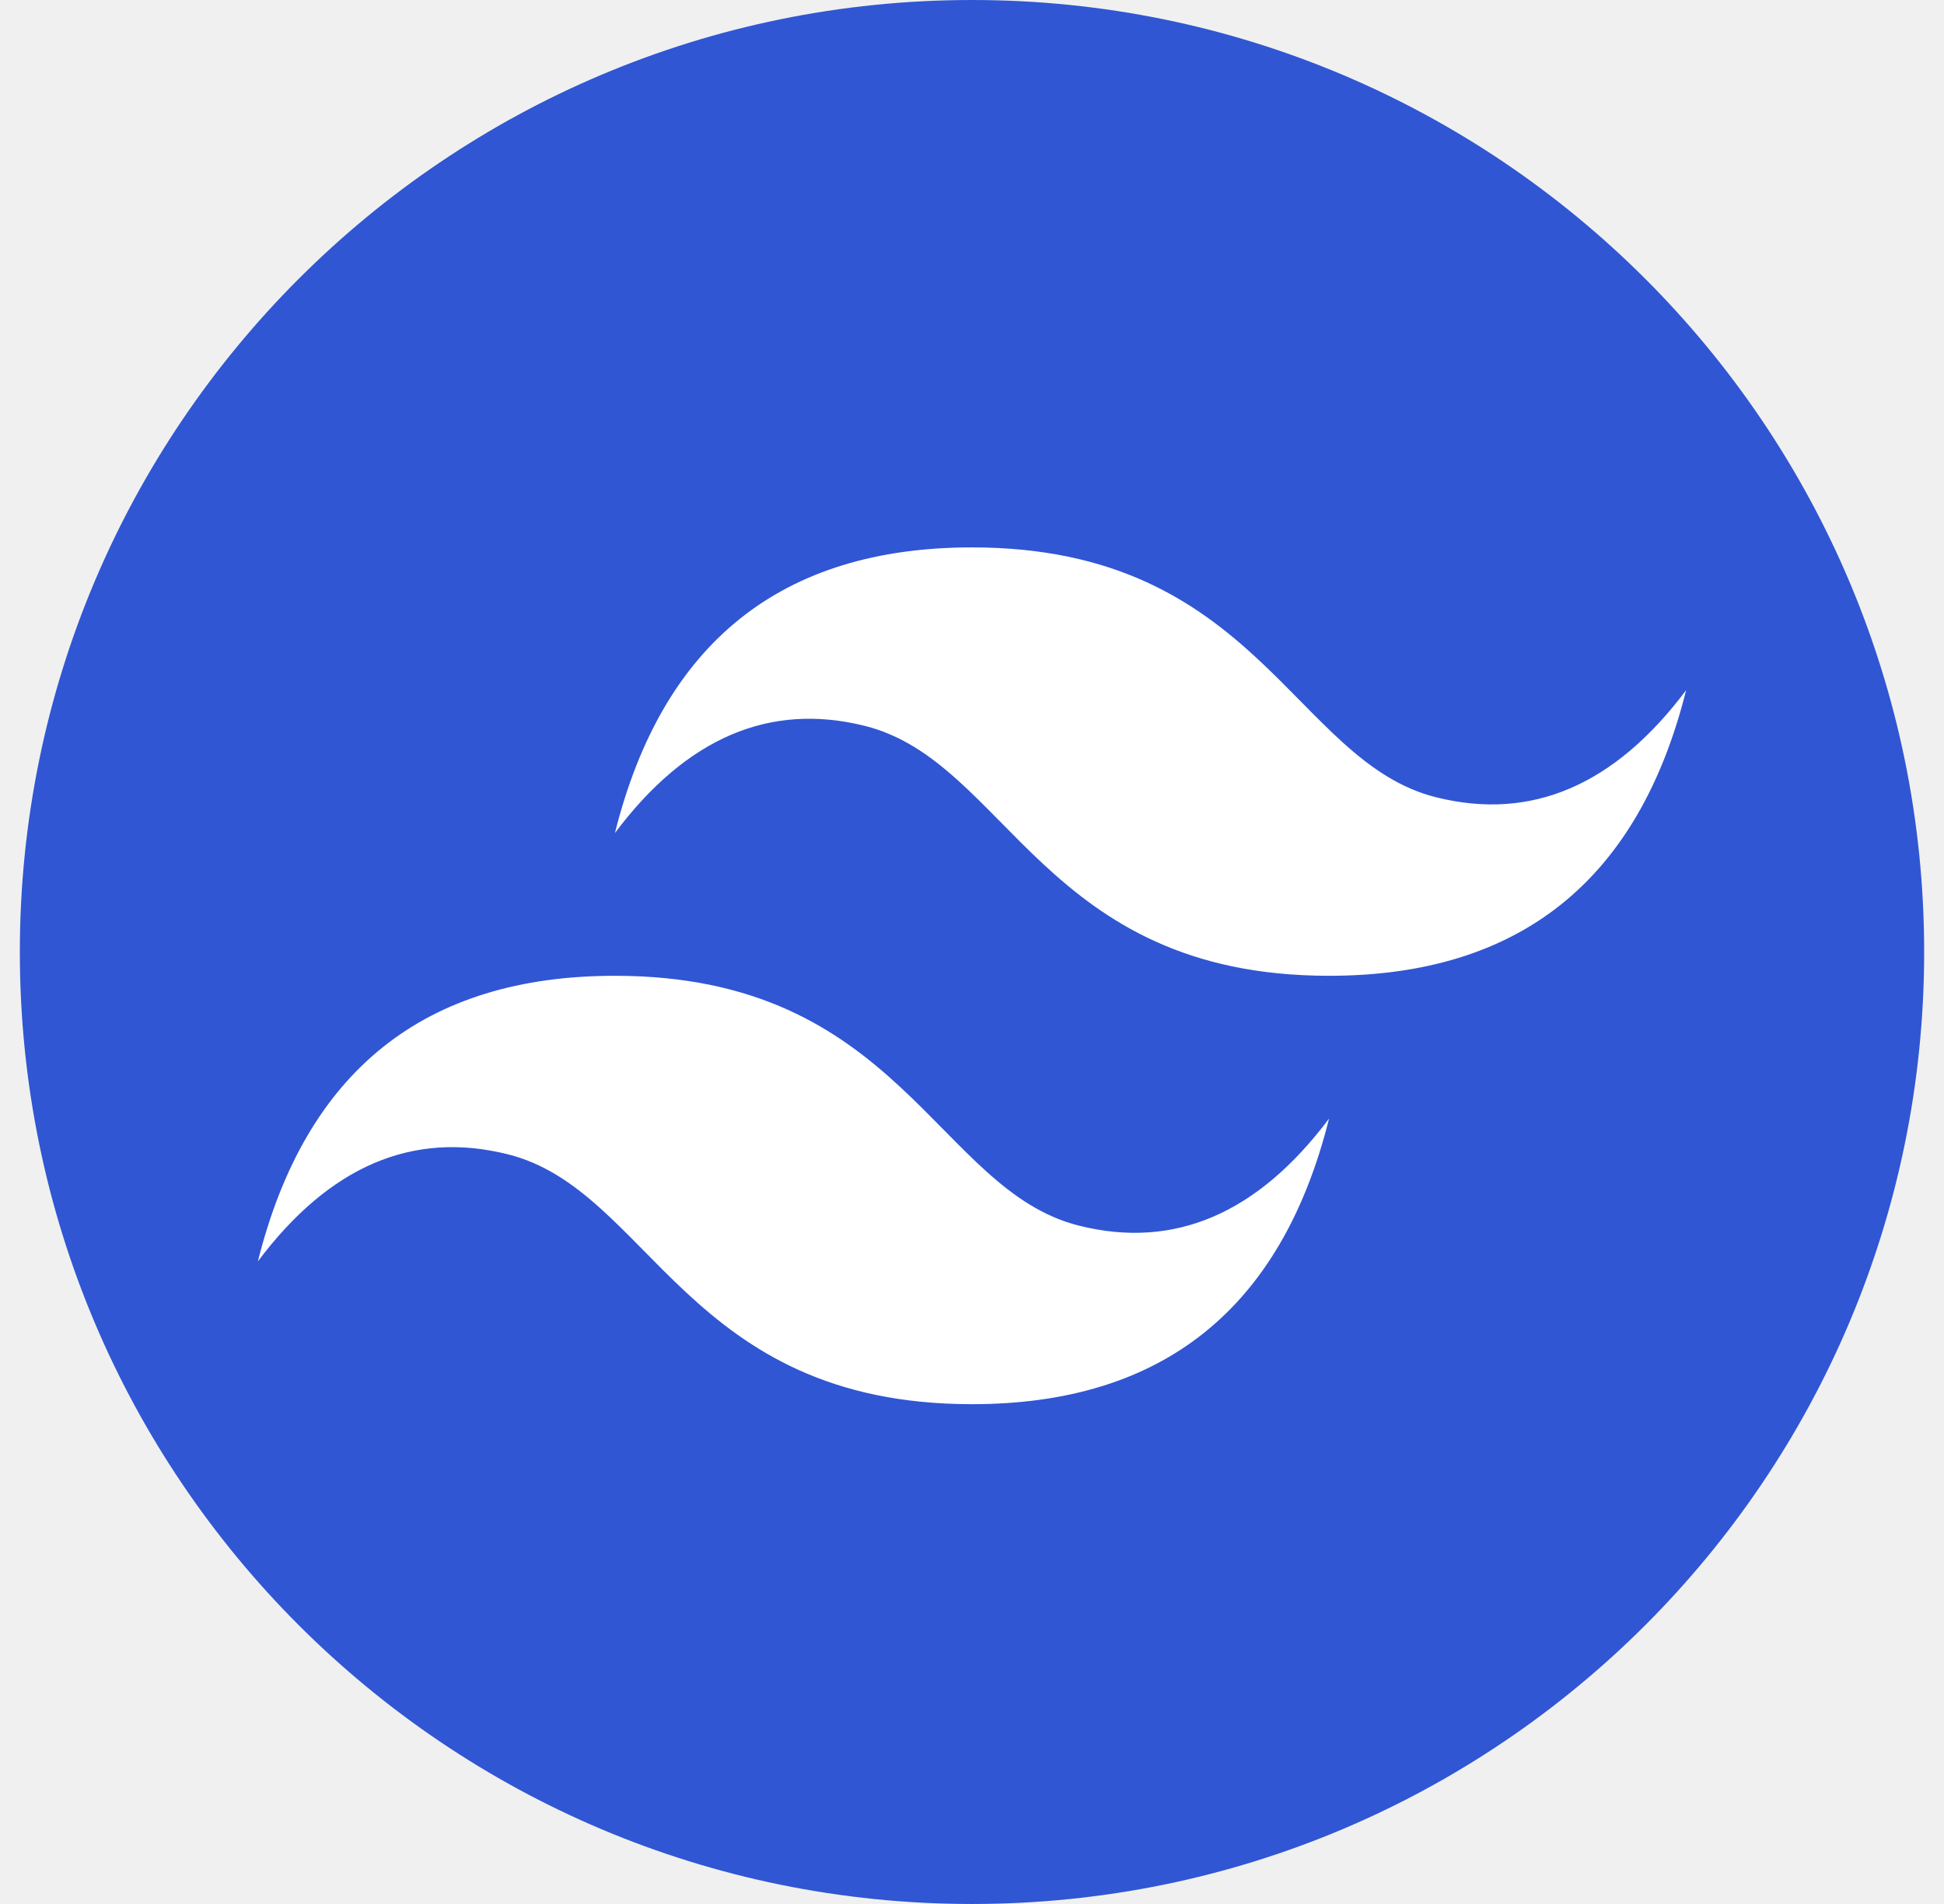
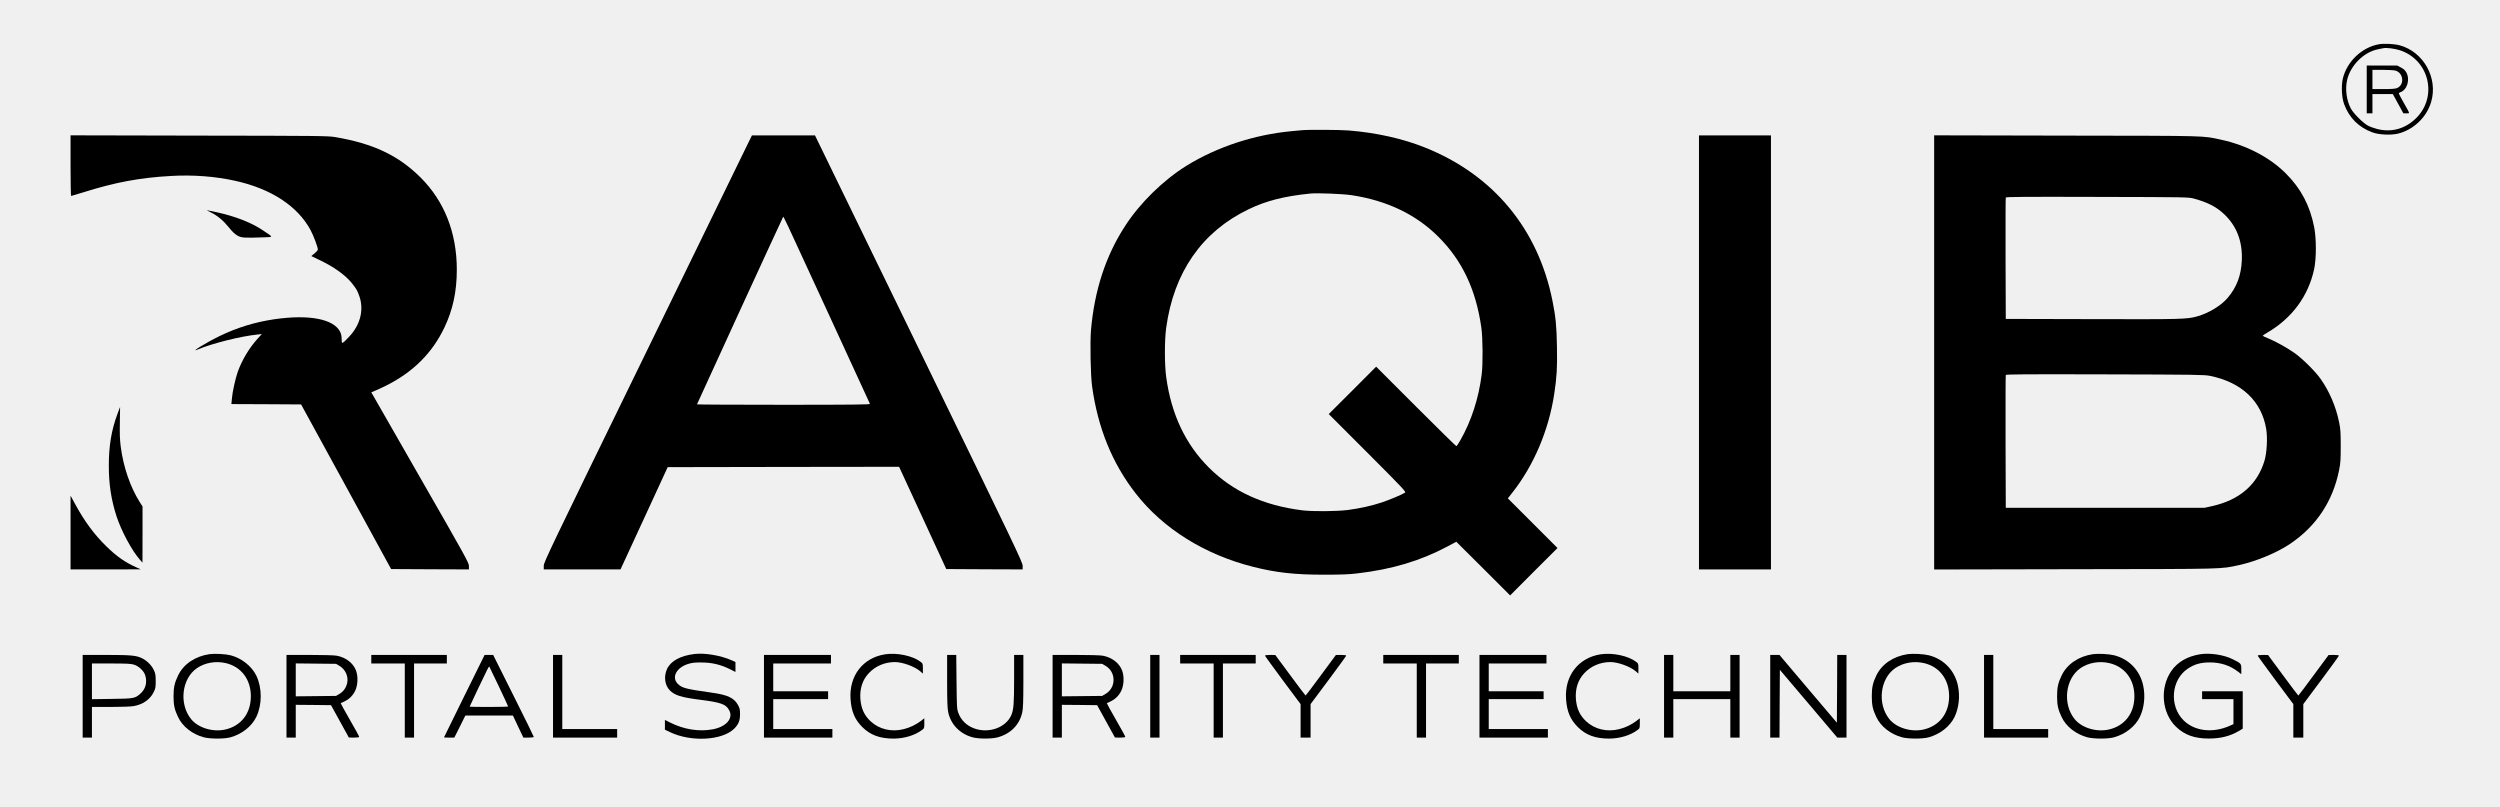
- <svg xmlns="http://www.w3.org/2000/svg" fill="none" height="48" viewBox="0 0 49 48" width="49">
-   <path d="m24.5 48c13.255 0 24-10.745 24-24s-10.745-24-24-24-24 10.745-24 24 10.745 24 24 24z" fill="#3056d3" />
-   <path clip-rule="evenodd" d="m15.5 21c1.2-4.8 4.2-7.2 9-7.2 7.2 0 8.1 5.4 11.7 6.3 2.4.6 4.5-.3 6.3-2.7-1.2 4.8-4.2 7.2-9 7.2-7.2 0-8.1-5.4-11.7-6.3-2.4-.6-4.5.3-6.3 2.7zm-9 10.8c1.2-4.8 4.2-7.2 9-7.2 7.2 0 8.1 5.4 11.7 6.3 2.4.6 4.5-.3 6.3-2.7-1.2 4.8-4.2 7.2-9 7.2-7.2 0-8.1-5.4-11.7-6.3-2.4-.6-4.5.3-6.3 2.7z" fill="#fff" fill-rule="evenodd" />
+ <svg xmlns="http://www.w3.org/2000/svg" version="1.0" width="3508pt" height="1132pt" viewBox="0 0 3508 1132" preserveAspectRatio="xMidYMid meet">
+   <g transform="translate(0,1132) scale(0.1,-0.1)" fill="#000000" stroke="none">
+     <path d="M33381 10699 c-240 -43 -450 -243 -507 -484 -23 -101 -15 -266 19 -357 70 -190 205 -325 395 -395 91 -34 256 -42 357 -19 218 52 406 229 469 446 99 336 -107 704 -444 795 -71 19 -220 27 -289 14z m297 -85 c408 -136 530 -645 229 -948 -152 -153 -348 -208 -551 -156 -43 11 -101 32 -129 47 -67 35 -205 173 -240 240 -61 115 -82 275 -52 402 49 207 235 391 435 430 30 6 64 13 75 15 41 9 162 -6 233 -30z" />
+     <path d="M33210 10065 l0 -335 40 0 40 0 0 135 0 135 143 0 143 0 74 -135 74 -135 43 0 c51 0 56 -18 -43 157 -35 62 -64 117 -64 122 0 5 9 12 19 16 96 30 142 174 88 276 -18 33 -37 51 -76 71 l-53 28 -214 0 -214 0 0 -335z m401 265 c116 -32 133 -200 24 -246 -25 -10 -77 -14 -190 -14 l-155 0 0 135 0 135 143 0 c78 0 158 -5 178 -10z" />
+     <path d="M18270 9493 c-19 -1 -87 -8 -150 -14 -523 -49 -1044 -221 -1470 -484 -326 -202 -654 -523 -862 -845 -272 -418 -430 -901 -479 -1459 -15 -174 -6 -635 15 -791 81 -585 283 -1082 613 -1505 385 -494 968 -858 1648 -1029 325 -82 582 -110 990 -110 243 0 356 4 470 18 487 57 882 175 1260 375 l130 69 378 -376 377 -377 332 333 333 332 -349 349 -348 348 62 79 c301 380 513 879 589 1387 36 238 44 372 38 664 -5 291 -17 414 -63 643 -202 1010 -832 1768 -1789 2150 -311 125 -682 208 -1068 239 -116 10 -571 13 -657 4z m696 -912 c497 -75 905 -271 1219 -585 333 -333 525 -739 601 -1271 21 -147 24 -512 5 -660 -43 -338 -146 -654 -299 -922 -26 -46 -51 -83 -57 -83 -5 0 -261 251 -567 557 l-558 558 -332 -333 -333 -332 545 -545 c500 -501 543 -547 525 -558 -50 -31 -216 -100 -322 -136 -145 -48 -307 -84 -478 -107 -156 -20 -492 -23 -640 -5 -542 67 -975 264 -1309 597 -332 330 -531 752 -602 1274 -24 172 -24 520 0 690 106 778 501 1347 1151 1661 248 121 509 187 870 223 100 10 456 -4 581 -23z" />
+     <path d="M990 8995 c0 -234 4 -425 8 -425 4 0 80 23 167 50 447 141 797 207 1236 231 308 18 621 -6 899 -68 505 -111 878 -356 1059 -694 41 -76 101 -237 101 -270 0 -9 -21 -34 -46 -54 l-46 -38 108 -52 c208 -98 371 -215 462 -329 67 -85 78 -105 107 -190 63 -189 9 -398 -147 -562 -101 -106 -104 -107 -104 -31 -1 43 -7 74 -22 103 -92 179 -439 245 -925 174 -269 -40 -518 -116 -762 -234 -198 -96 -443 -247 -302 -187 187 80 594 183 822 206 l69 8 -58 -64 c-117 -129 -219 -298 -279 -464 -33 -94 -76 -284 -83 -379 l-7 -76 489 -2 489 -3 632 -1155 631 -1155 546 -3 546 -2 0 47 c0 45 -41 120 -685 1242 -377 656 -685 1195 -685 1196 0 1 21 10 48 20 26 10 99 44 162 75 375 188 644 455 814 810 120 250 176 509 176 815 0 519 -174 961 -509 1295 -312 310 -664 476 -1201 567 -97 16 -237 18 -1907 20 l-1803 4 0 -426z" />
+     <path d="M10462 9238 c-49 -101 -706 -1448 -1460 -2994 -1282 -2627 -1372 -2814 -1372 -2862 l0 -52 538 0 539 0 331 717 331 718 1624 3 1623 2 331 -717 331 -718 536 -3 536 -2 0 51 c0 48 -99 254 -1457 3045 l-1457 2994 -442 0 -443 0 -89 -182z m1153 -2298 c323 -701 590 -1281 592 -1287 4 -10 -242 -13 -1211 -13 -669 0 -1216 3 -1216 6 0 6 1195 2607 1208 2628 7 13 -16 63 627 -1334z" />
+     <path d="M23840 6375 l0 -3045 505 0 505 0 0 3045 0 3045 -505 0 -505 0 0 -3045z" />
+     <path d="M27140 6375 l0 -3046 1978 4 c2154 3 2031 0 2302 58 238 52 527 172 712 296 369 248 602 597 690 1035 20 97 23 144 23 338 0 195 -3 240 -23 337 -44 217 -136 432 -259 606 -78 110 -257 287 -371 367 -104 73 -273 166 -374 206 -38 15 -68 30 -68 33 0 3 29 23 64 43 348 203 576 513 658 891 32 148 32 434 0 592 -60 303 -185 539 -397 751 -227 227 -551 396 -910 474 -267 57 -139 54 -2162 57 l-1863 4 0 -3046z m3646 2158 c191 -52 313 -114 425 -220 175 -166 258 -383 246 -648 -10 -211 -70 -372 -196 -522 -90 -109 -268 -217 -428 -262 -148 -41 -207 -42 -1473 -39 l-1215 3 -3 845 c-1 465 0 851 3 858 4 10 252 12 1282 9 1274 -3 1278 -3 1359 -24z m224 -2487 c446 -90 727 -357 790 -750 20 -120 8 -331 -24 -439 -101 -337 -350 -553 -737 -639 l-104 -23 -1395 0 -1395 0 -3 925 c-1 509 0 931 3 938 4 10 264 12 1392 9 1263 -3 1396 -5 1473 -21z" />
+     <path d="M2955 8341 c93 -44 177 -114 254 -209 50 -63 85 -96 123 -118 58 -32 90 -34 376 -24 130 5 131 -3 -13 94 -164 111 -384 198 -650 257 -71 16 -134 29 -140 29 -5 0 17 -13 50 -29z" />
+     <path d="M1647 5509 c-83 -223 -120 -446 -120 -719 -1 -263 34 -487 109 -717 66 -203 218 -485 328 -608 l35 -40 1 394 0 394 -39 61 c-134 213 -230 494 -267 779 -13 100 -15 182 -12 344 2 117 4 213 3 213 0 0 -18 -46 -38 -101z" />
+     <path d="M990 3847 l0 -517 493 0 492 1 -60 27 c-164 74 -278 154 -423 296 -169 165 -303 346 -434 586 l-68 125 0 -518z" />
+     <path d="M2940 2141 c-204 -30 -366 -141 -442 -301 -49 -102 -63 -167 -63 -290 0 -123 14 -188 63 -290 63 -135 200 -242 362 -286 89 -23 282 -24 370 -1 161 43 302 153 367 288 82 172 82 406 0 578 -64 133 -207 246 -361 286 -73 18 -222 26 -296 16z m229 -126 c217 -51 351 -229 351 -465 0 -238 -134 -414 -356 -466 -175 -41 -383 22 -483 146 -172 214 -131 568 83 715 113 77 264 103 405 70z" />
+     <path d="M9745 2143 c-195 -23 -332 -97 -384 -208 -49 -103 -34 -228 36 -300 70 -72 162 -101 433 -135 284 -36 355 -61 400 -143 66 -116 -39 -237 -235 -272 -190 -34 -401 0 -591 96 l-74 37 0 -69 0 -68 73 -35 c293 -140 729 -117 898 48 61 60 84 115 83 206 0 64 -4 83 -29 128 -54 99 -146 142 -370 173 -357 50 -413 64 -472 121 -94 91 -24 229 141 281 58 18 94 22 191 21 143 0 270 -30 397 -94 l78 -39 0 70 0 70 -56 25 c-153 67 -374 105 -519 87z" />
+     <path d="M12421 2139 c-313 -48 -509 -302 -486 -630 12 -173 59 -285 164 -390 114 -114 247 -163 441 -163 150 1 297 45 398 121 31 23 32 27 32 94 l0 70 -52 -40 c-73 -54 -147 -89 -236 -112 -172 -44 -344 -3 -465 109 -90 84 -133 179 -144 312 -11 145 29 270 118 364 93 100 223 155 365 156 108 0 281 -63 359 -131 l35 -31 0 70 c0 68 -1 72 -33 96 -110 84 -330 130 -496 105z" />
+     <path d="M22461 2139 c-313 -48 -509 -302 -486 -630 12 -173 59 -285 164 -390 114 -114 247 -163 441 -163 150 1 297 45 398 121 31 23 32 27 32 94 l0 70 -52 -40 c-73 -54 -147 -89 -236 -112 -172 -44 -344 -3 -465 109 -90 84 -133 179 -144 312 -11 145 29 270 118 364 93 100 223 155 365 156 108 0 281 -63 359 -131 l35 -31 0 70 c0 68 -1 72 -33 96 -110 84 -330 130 -496 105z" />
+     <path d="M26770 2141 c-204 -30 -366 -141 -442 -301 -49 -102 -63 -167 -63 -290 0 -123 14 -188 63 -290 63 -135 200 -242 362 -286 89 -23 282 -24 370 -1 161 43 302 153 367 288 60 126 78 288 47 436 -44 213 -197 374 -408 428 -73 18 -222 26 -296 16z m229 -126 c217 -51 351 -229 351 -465 0 -238 -134 -414 -356 -466 -175 -41 -383 22 -483 146 -172 214 -131 568 83 715 113 77 264 103 405 70z" />
+     <path d="M29370 2141 c-204 -30 -366 -141 -442 -301 -49 -102 -63 -167 -63 -290 0 -123 14 -188 63 -290 63 -135 200 -242 362 -286 89 -23 282 -24 370 -1 161 43 302 153 367 288 60 126 78 288 47 436 -44 213 -197 374 -408 428 -73 18 -222 26 -296 16z m229 -126 c217 -51 351 -229 351 -465 0 -238 -134 -414 -356 -466 -175 -41 -383 22 -483 146 -172 214 -131 568 83 715 113 77 264 103 405 70z" />
+     <path d="M30875 2140 c-182 -29 -322 -110 -409 -238 -162 -238 -132 -588 68 -780 119 -115 261 -166 461 -165 167 0 296 33 423 107 l52 31 0 262 0 263 -285 0 -285 0 0 -55 0 -55 220 0 220 0 0 -176 0 -175 -53 -24 c-241 -106 -495 -75 -649 79 -203 203 -171 569 62 724 92 62 181 87 310 87 150 0 280 -43 393 -129 l47 -36 0 69 c0 80 -2 82 -119 140 -122 62 -317 92 -456 71z" />
+     <path d="M1160 1550 l0 -580 65 0 65 0 0 215 0 215 258 0 c141 0 286 5 322 11 131 21 236 93 287 198 25 50 28 67 28 156 -1 88 -4 107 -28 156 -30 63 -93 126 -157 159 -84 43 -154 50 -507 50 l-333 0 0 -580z m719 444 c67 -19 141 -90 159 -150 30 -102 6 -193 -71 -260 -73 -64 -89 -67 -399 -71 l-278 -4 0 250 0 251 268 0 c215 0 279 -3 321 -16z" />
+     <path d="M4020 1550 l0 -580 65 0 65 0 0 230 0 230 247 -2 248 -3 125 -227 125 -227 73 -1 c47 0 72 4 72 11 0 7 -59 115 -132 241 -72 125 -129 229 -127 231 2 1 25 12 51 24 70 33 122 85 154 155 35 78 40 192 11 275 -37 106 -143 188 -271 212 -35 7 -192 11 -383 11 l-323 0 0 -580z m743 427 c85 -50 130 -153 108 -244 -17 -68 -53 -117 -108 -150 l-48 -28 -282 -3 -283 -3 0 231 0 231 283 -3 282 -3 48 -28z" />
+     <path d="M5210 2070 l0 -60 235 0 235 0 0 -520 0 -520 65 0 65 0 0 520 0 520 230 0 230 0 0 60 0 60 -530 0 -530 0 0 -60z" />
+     <path d="M6515 1553 c-157 -317 -285 -578 -285 -580 0 -1 33 -3 73 -3 l72 0 78 155 77 155 333 0 334 0 73 -155 74 -155 73 0 c42 0 73 4 73 10 0 6 -128 267 -285 580 l-285 570 -60 0 -60 0 -285 -577z m484 137 c72 -152 131 -279 131 -283 0 -4 -121 -7 -270 -7 -148 0 -270 2 -270 4 0 4 210 448 246 517 14 28 27 49 29 47 1 -1 62 -127 134 -278z" />
+     <path d="M7760 1550 l0 -580 450 0 450 0 0 60 0 60 -385 0 -385 0 0 520 0 520 -65 0 -65 0 0 -580z" />
+     <path d="M10720 1550 l0 -580 480 0 480 0 0 60 0 60 -415 0 -415 0 0 210 0 210 385 0 385 0 0 55 0 55 -385 0 -385 0 0 195 0 195 405 0 405 0 0 60 0 60 -470 0 -470 0 0 -580z" />
+     <path d="M13290 1763 c0 -281 4 -384 15 -436 37 -174 166 -306 346 -354 85 -22 262 -22 346 0 184 49 311 178 348 354 11 52 15 155 15 436 l0 367 -65 0 -65 0 0 -332 c0 -351 -7 -436 -39 -512 -76 -177 -319 -263 -524 -186 -106 40 -181 114 -219 215 -21 57 -22 77 -26 438 l-4 377 -64 0 -64 0 0 -367z" />
+     <path d="M14770 1550 l0 -580 65 0 65 0 0 230 0 230 247 -2 248 -3 125 -227 125 -227 73 -1 c47 0 72 4 72 11 0 7 -59 115 -132 241 -72 125 -129 229 -127 231 2 1 25 12 51 24 70 33 122 85 154 155 35 78 40 192 11 275 -37 106 -143 188 -271 212 -35 7 -192 11 -383 11 l-323 0 0 -580z m743 427 c150 -88 150 -306 0 -394 l-48 -28 -282 -3 -283 -3 0 231 0 231 283 -3 282 -3 48 -28z" />
+     <path d="M16140 1550 l0 -580 65 0 65 0 0 580 0 580 -65 0 -65 0 0 -580z" />
+     <path d="M16560 2070 l0 -60 235 0 235 0 0 -520 0 -520 65 0 65 0 0 520 0 520 230 0 230 0 0 60 0 60 -530 0 -530 0 0 -60z" />
+     <path d="M17750 2120 c0 -5 113 -160 250 -345 l250 -335 0 -235 0 -235 70 0 70 0 0 235 0 235 250 335 c138 185 250 340 250 345 0 6 -33 10 -72 10 l-73 -1 -210 -284 c-115 -157 -212 -285 -215 -285 -3 0 -99 128 -215 285 l-210 284 -72 1 c-40 0 -73 -4 -73 -10z" />
+     <path d="M19410 2070 l0 -60 235 0 235 0 0 -520 0 -520 65 0 65 0 0 520 0 520 230 0 230 0 0 60 0 60 -530 0 -530 0 0 -60z" />
+     <path d="M20760 1550 l0 -580 480 0 480 0 0 60 0 60 -415 0 -415 0 0 210 0 210 385 0 385 0 0 55 0 55 -385 0 -385 0 0 195 0 195 405 0 405 0 0 60 0 60 -470 0 -470 0 0 -580z" />
+     <path d="M23350 1550 l0 -580 65 0 65 0 0 270 0 270 400 0 400 0 0 -270 0 -270 65 0 65 0 0 580 0 580 -65 0 -65 0 0 -255 0 -255 -400 0 -400 0 0 255 0 255 -65 0 -65 0 0 -580z" />
+     <path d="M24840 1550 l0 -580 65 0 65 0 2 476 3 475 403 -475 403 -476 64 0 65 0 0 580 0 580 -65 0 -65 0 -2 -476 -3 -475 -403 475 -403 476 -64 0 -65 0 0 -580z" />
+     <path d="M27840 1550 l0 -580 450 0 450 0 0 60 0 60 -385 0 -385 0 0 520 0 520 -65 0 -65 0 0 -580z" />
+     <path d="M31680 2120 c0 -5 113 -160 250 -345 l250 -335 0 -235 0 -235 70 0 70 0 0 235 0 235 250 335 c138 185 250 340 250 345 0 6 -33 10 -72 10 l-73 -1 -210 -284 c-115 -157 -212 -285 -215 -285 -3 0 -99 128 -215 285 l-210 284 -72 1 c-40 0 -73 -4 -73 -10z" />
+   </g>
</svg>
